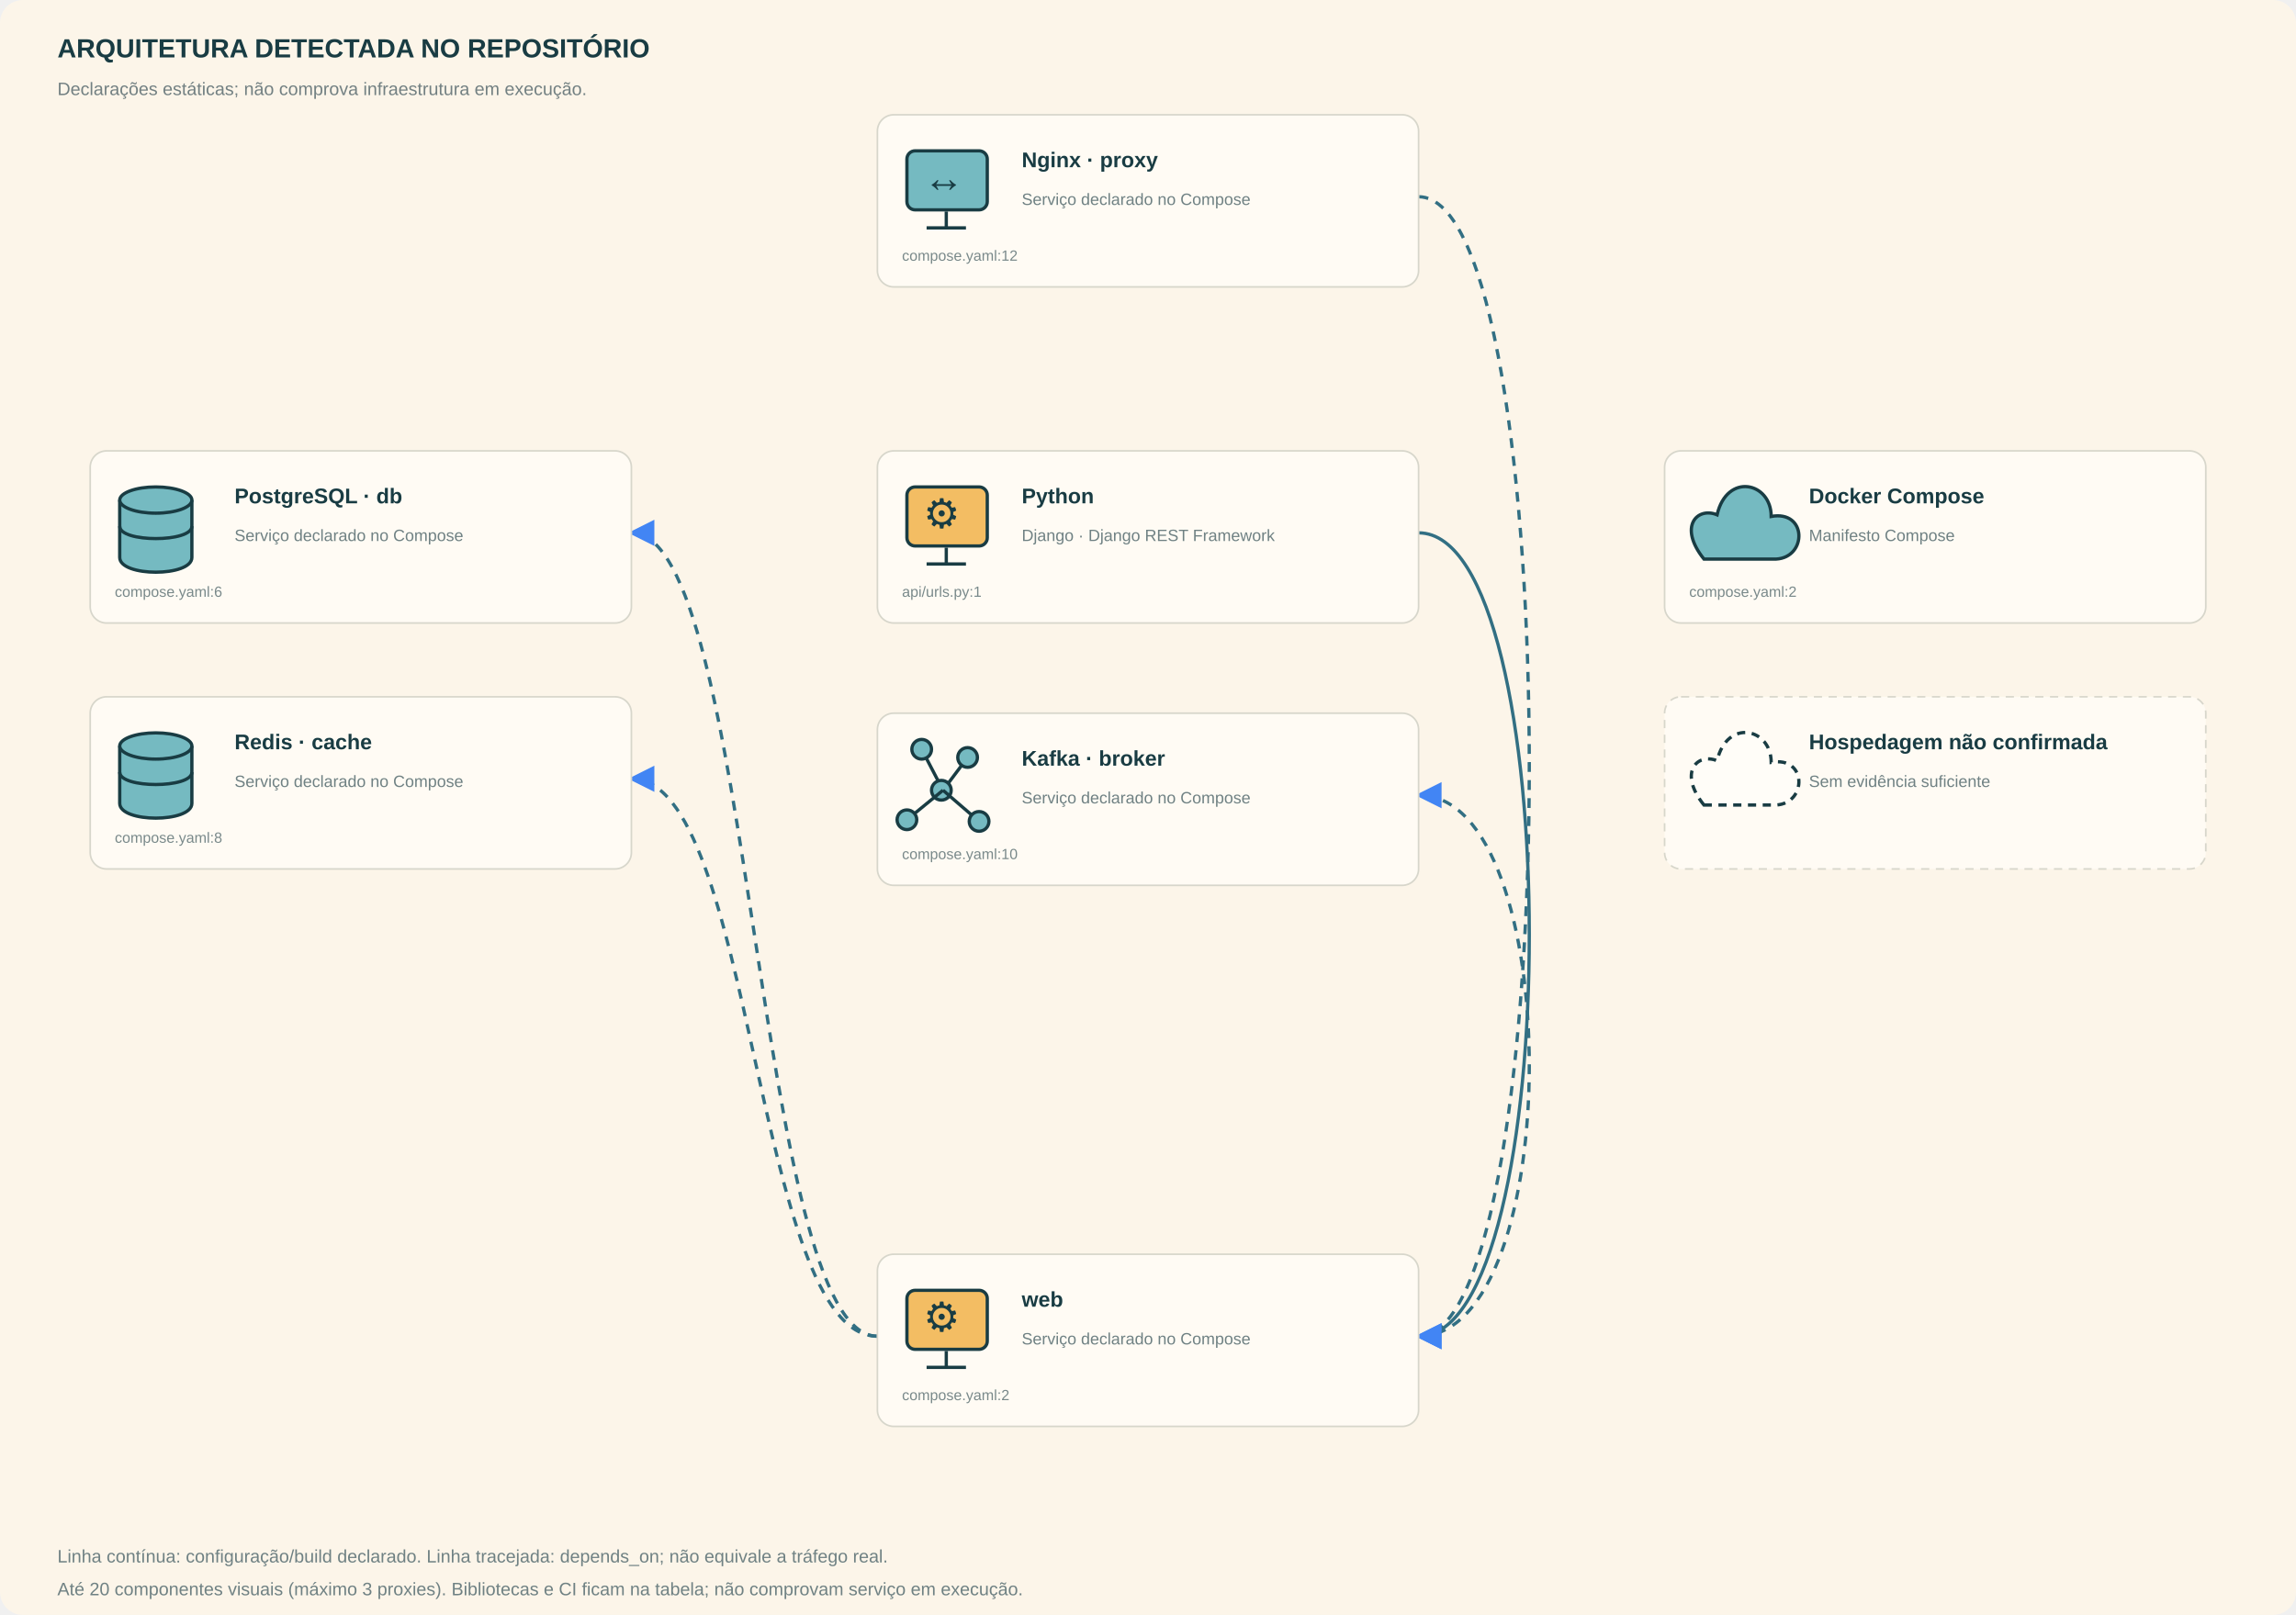
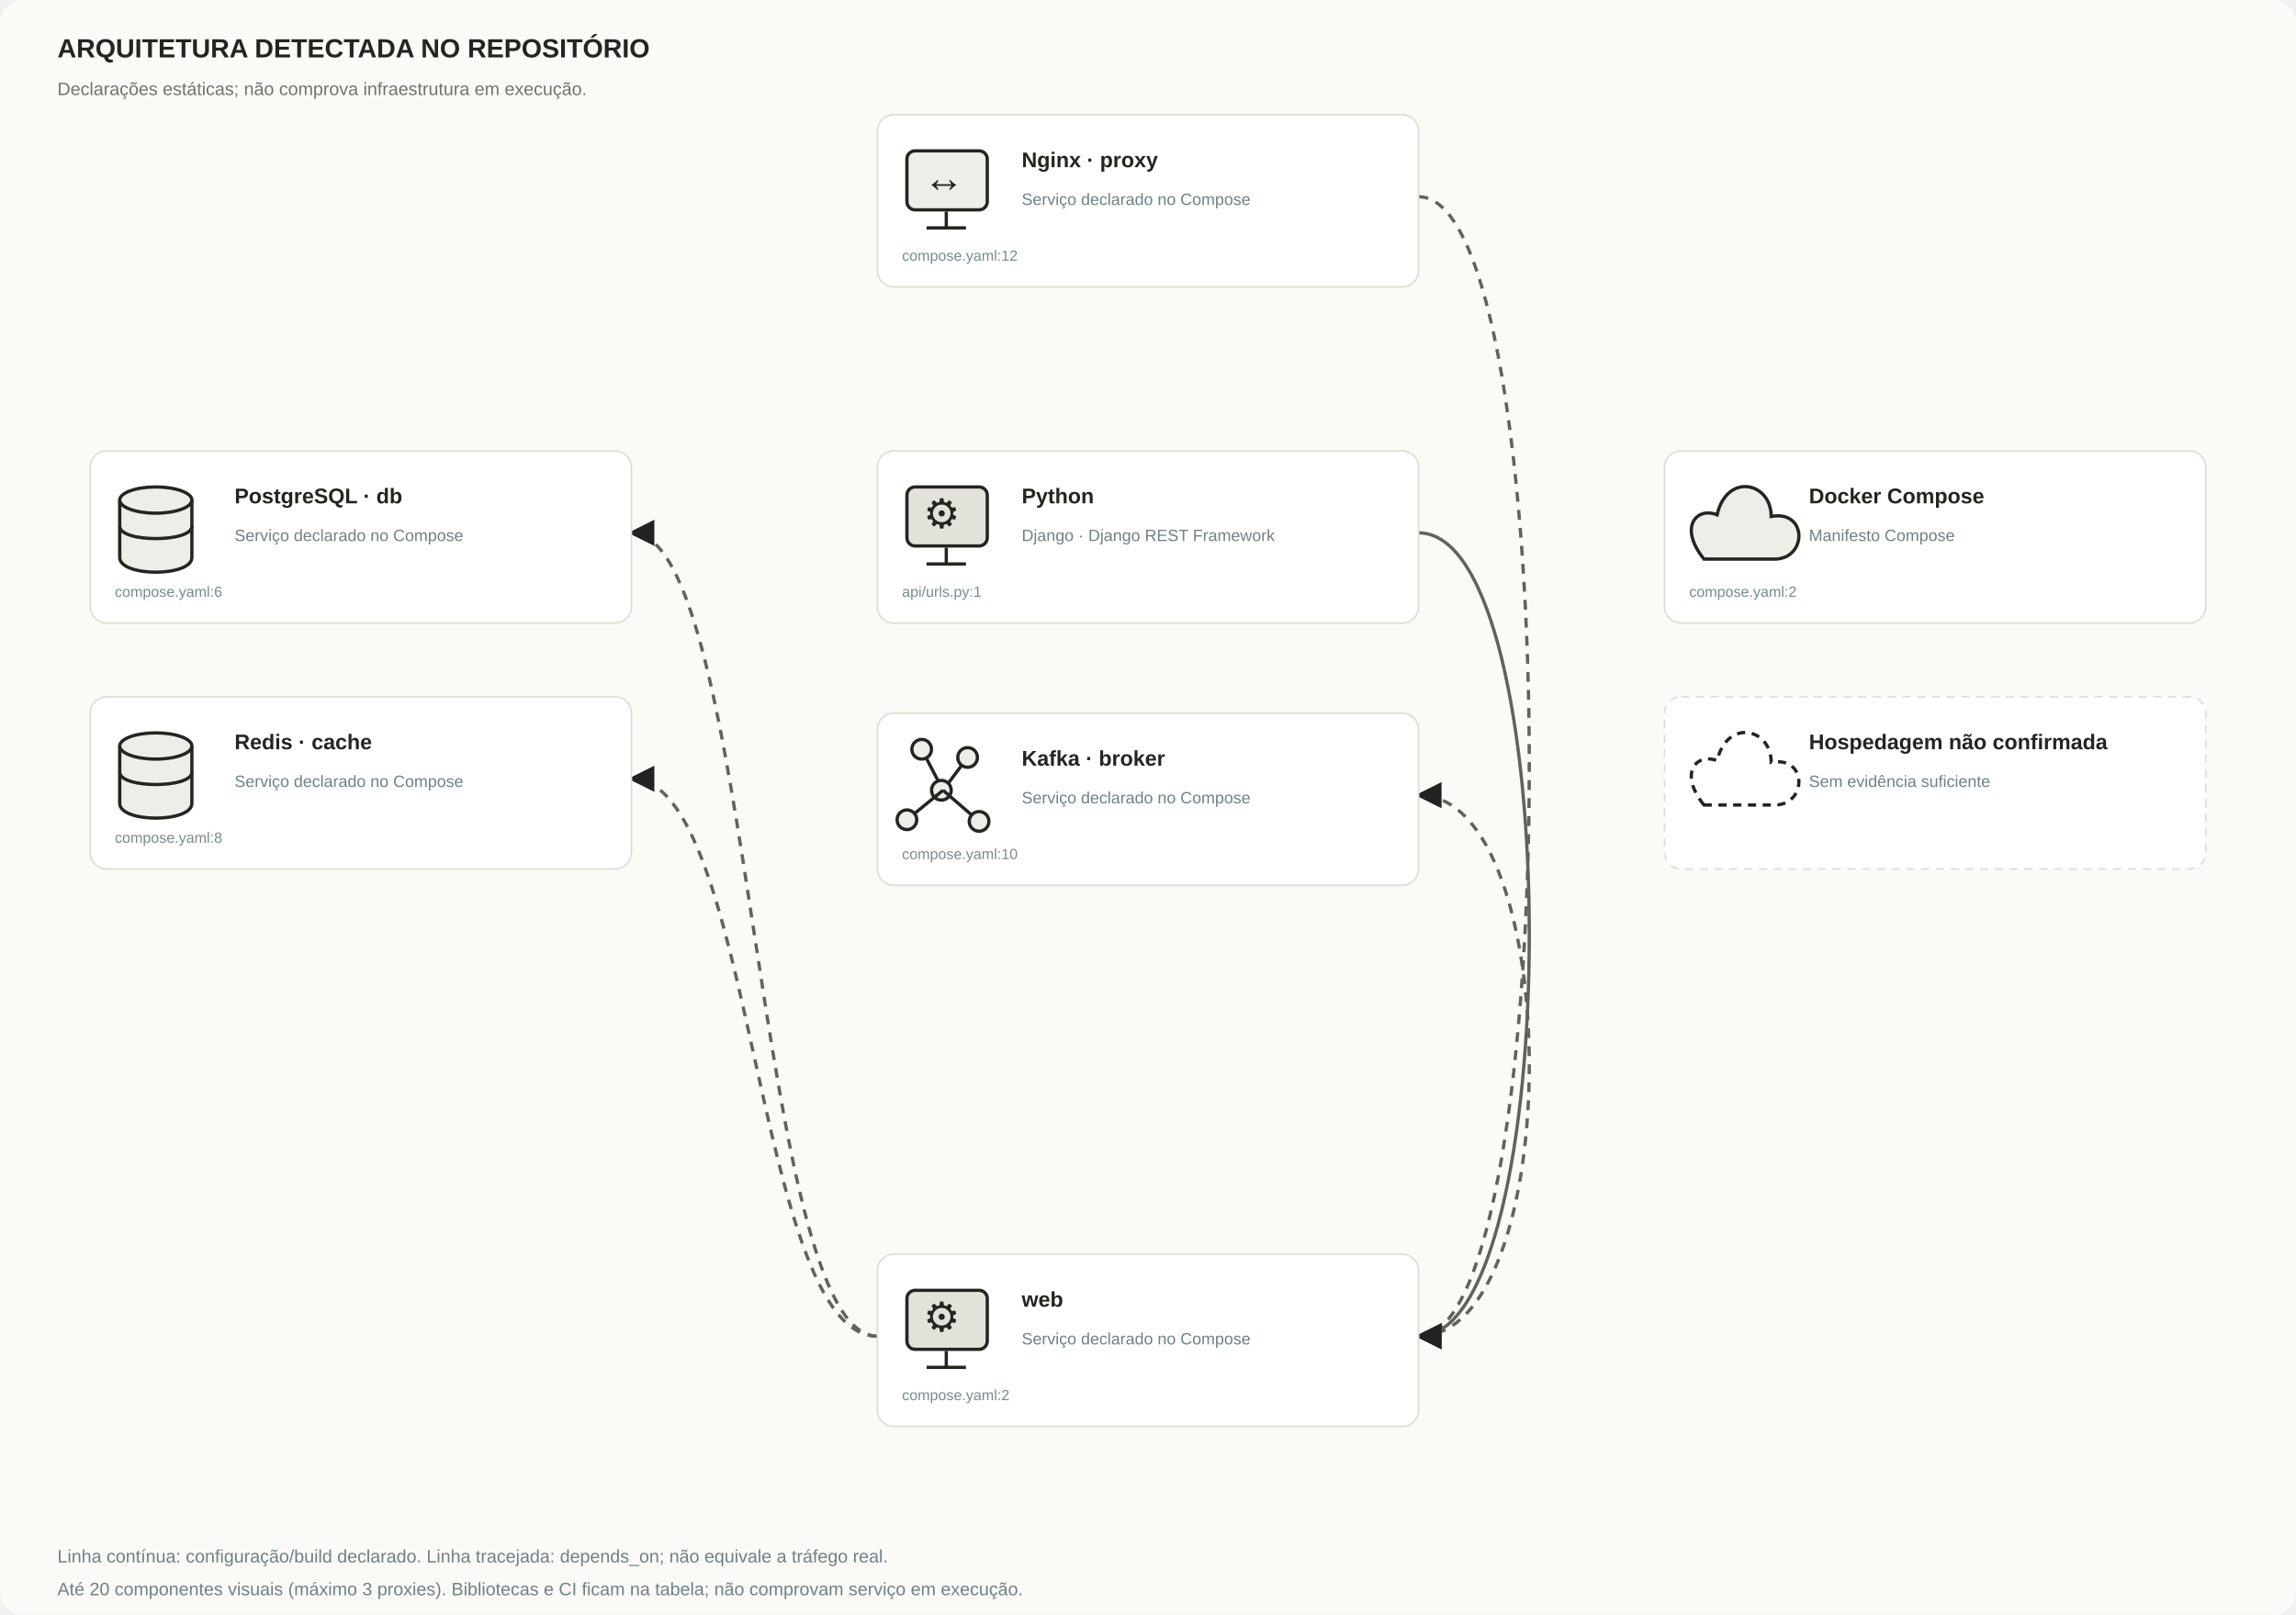
<svg xmlns="http://www.w3.org/2000/svg" viewBox="0 0 1400 985" role="img" aria-label="Arquitetura declarada · linguagem, banco e infraestrutura">
  <defs>
    <marker id="arrow-fb2d377b" markerWidth="8" markerHeight="8" refX="7" refY="4" orient="auto">
-       <path d="M0 0 L8 4 L0 8 Z" fill="#4285f4" />
+       <path d="M0 0 L8 4 L0 8 Z" fill="#222222" />
    </marker>
  </defs>
-   <rect width="1400" height="985" rx="14" fill="#fcf5e9" />
-   <text x="35" y="35" font-family="Segoe UI,Arial,sans-serif" font-size="16" fill="#193c43" font-weight="600">ARQUITETURA DETECTADA NO REPOSITÓRIO</text>
-   <text x="35" y="58" font-family="Segoe UI,Arial,sans-serif" font-size="11" fill="#728082" font-weight="400">Declarações estáticas; não comprova infraestrutura em execução.</text>
-   <path d="M865 325 C955 325, 955 815, 865.0 815" stroke="#326f83" stroke-width="2" fill="none" marker-end="url(#arrow-fb2d377b)" />
-   <path d="M535.0 815 C460.0 815, 460.0 325, 385 325" stroke="#326f83" stroke-width="2" fill="none" marker-end="url(#arrow-fb2d377b)" stroke-dasharray="6 5" />
-   <path d="M535.0 815 C460.0 815, 460.0 475, 385 475" stroke="#326f83" stroke-width="2" fill="none" marker-end="url(#arrow-fb2d377b)" stroke-dasharray="6 5" />
-   <path d="M865.0 815 C955.0 815, 955.0 485, 865 485" stroke="#326f83" stroke-width="2" fill="none" marker-end="url(#arrow-fb2d377b)" stroke-dasharray="6 5" />
-   <path d="M865.0 120 C955.0 120, 955.0 815, 865.0 815" stroke="#326f83" stroke-width="2" fill="none" marker-end="url(#arrow-fb2d377b)" stroke-dasharray="6 5" />
+   <rect width="1400" height="985" rx="14" fill="#fafaf7" />
+   <text x="35" y="35" font-family="Segoe UI,Arial,sans-serif" font-size="16" fill="#242421" font-weight="600">ARQUITETURA DETECTADA NO REPOSITÓRIO</text>
+   <text x="35" y="58" font-family="Segoe UI,Arial,sans-serif" font-size="11" fill="#73736b" font-weight="400">Declarações estáticas; não comprova infraestrutura em execução.</text>
+   <path d="M865 325 C955 325, 955 815, 865.0 815" stroke="#62625a" stroke-width="2" fill="none" marker-end="url(#arrow-fb2d377b)" />
+   <path d="M535.0 815 C460.0 815, 460.0 325, 385 325" stroke="#62625a" stroke-width="2" fill="none" marker-end="url(#arrow-fb2d377b)" stroke-dasharray="6 5" />
+   <path d="M535.0 815 C460.0 815, 460.0 475, 385 475" stroke="#62625a" stroke-width="2" fill="none" marker-end="url(#arrow-fb2d377b)" stroke-dasharray="6 5" />
+   <path d="M865.0 815 C955.0 815, 955.0 485, 865 485" stroke="#62625a" stroke-width="2" fill="none" marker-end="url(#arrow-fb2d377b)" stroke-dasharray="6 5" />
+   <path d="M865.0 120 C955.0 120, 955.0 815, 865.0 815" stroke="#62625a" stroke-width="2" fill="none" marker-end="url(#arrow-fb2d377b)" stroke-dasharray="6 5" />
  <g>
-     <rect x="535" y="275" width="330" height="105" rx="10" fill="#fffbf4" stroke="#d7d6cb" />
-     <rect x="553" y="297" width="49" height="36" rx="5" fill="#f3bd63" stroke="#193c43" stroke-width="2" />
-     <path d="M577 334 v10 m-12 0 h24" stroke="#193c43" stroke-width="2" />
-     <text x="563" y="322" font-family="Segoe UI,Arial,sans-serif" font-size="25" fill="#193c43" font-weight="400">⚙</text>
-     <text x="623" y="307" font-family="Segoe UI,Arial,sans-serif" font-size="13" fill="#193c43" font-weight="600">Python</text>
+     <rect x="535" y="275" width="330" height="105" rx="10" fill="#ffffff" stroke="#deded5" />
+     <rect x="553" y="297" width="49" height="36" rx="5" fill="#e2e2db" stroke="#242421" stroke-width="2" />
+     <path d="M577 334 v10 m-12 0 h24" stroke="#242421" stroke-width="2" />
+     <text x="563" y="322" font-family="Segoe UI,Arial,sans-serif" font-size="25" fill="#242421" font-weight="400">⚙</text>
+     <text x="623" y="307" font-family="Segoe UI,Arial,sans-serif" font-size="13" fill="#242421" font-weight="600">Python</text>
    <text x="623" y="330" font-family="Segoe UI,Arial,sans-serif" font-size="10" fill="#6f8183" font-weight="400">Django · Django REST Framework</text>
    <text x="550" y="364" font-family="Segoe UI,Arial,sans-serif" font-size="9" fill="#79898a" font-weight="400">api/urls.py:1</text>
  </g>
  <g>
-     <rect x="535.0" y="765" width="330" height="105" rx="10" fill="#fffbf4" stroke="#d7d6cb" />
-     <rect x="553.0" y="787" width="49" height="36" rx="5" fill="#f3bd63" stroke="#193c43" stroke-width="2" />
-     <path d="M577.0 824 v10 m-12 0 h24" stroke="#193c43" stroke-width="2" />
-     <text x="563.0" y="812" font-family="Segoe UI,Arial,sans-serif" font-size="25" fill="#193c43" font-weight="400">⚙</text>
-     <text x="623.0" y="797" font-family="Segoe UI,Arial,sans-serif" font-size="13" fill="#193c43" font-weight="600">web</text>
+     <rect x="535.0" y="765" width="330" height="105" rx="10" fill="#ffffff" stroke="#deded5" />
+     <rect x="553.0" y="787" width="49" height="36" rx="5" fill="#e2e2db" stroke="#242421" stroke-width="2" />
+     <path d="M577.0 824 v10 m-12 0 h24" stroke="#242421" stroke-width="2" />
+     <text x="563.0" y="812" font-family="Segoe UI,Arial,sans-serif" font-size="25" fill="#242421" font-weight="400">⚙</text>
+     <text x="623.0" y="797" font-family="Segoe UI,Arial,sans-serif" font-size="13" fill="#242421" font-weight="600">web</text>
    <text x="623.0" y="820" font-family="Segoe UI,Arial,sans-serif" font-size="10" fill="#6f8183" font-weight="400">Serviço declarado no Compose</text>
    <text x="550.0" y="854" font-family="Segoe UI,Arial,sans-serif" font-size="9" fill="#79898a" font-weight="400">compose.yaml:2</text>
  </g>
  <g>
-     <rect x="55" y="275" width="330" height="105" rx="10" fill="#fffbf4" stroke="#d7d6cb" />
-     <path d="M73 305 V340 C73 352 117 352 117 340 V305" fill="#75bac1" stroke="#193c43" stroke-width="2" />
-     <ellipse cx="95" cy="305" rx="22" ry="8" fill="#75bac1" stroke="#193c43" stroke-width="2" />
-     <path d="M73 321 C73 331 117 331 117 321" fill="none" stroke="#193c43" stroke-width="2" />
-     <text x="143" y="307" font-family="Segoe UI,Arial,sans-serif" font-size="13" fill="#193c43" font-weight="600">PostgreSQL · db</text>
+     <rect x="55" y="275" width="330" height="105" rx="10" fill="#ffffff" stroke="#deded5" />
+     <path d="M73 305 V340 C73 352 117 352 117 340 V305" fill="#eeeee8" stroke="#242421" stroke-width="2" />
+     <ellipse cx="95" cy="305" rx="22" ry="8" fill="#eeeee8" stroke="#242421" stroke-width="2" />
+     <path d="M73 321 C73 331 117 331 117 321" fill="none" stroke="#242421" stroke-width="2" />
+     <text x="143" y="307" font-family="Segoe UI,Arial,sans-serif" font-size="13" fill="#242421" font-weight="600">PostgreSQL · db</text>
    <text x="143" y="330" font-family="Segoe UI,Arial,sans-serif" font-size="10" fill="#6f8183" font-weight="400">Serviço declarado no Compose</text>
    <text x="70" y="364" font-family="Segoe UI,Arial,sans-serif" font-size="9" fill="#79898a" font-weight="400">compose.yaml:6</text>
  </g>
  <g>
-     <rect x="55" y="425" width="330" height="105" rx="10" fill="#fffbf4" stroke="#d7d6cb" />
-     <path d="M73 455 V490 C73 502 117 502 117 490 V455" fill="#75bac1" stroke="#193c43" stroke-width="2" />
-     <ellipse cx="95" cy="455" rx="22" ry="8" fill="#75bac1" stroke="#193c43" stroke-width="2" />
-     <path d="M73 471 C73 481 117 481 117 471" fill="none" stroke="#193c43" stroke-width="2" />
-     <text x="143" y="457" font-family="Segoe UI,Arial,sans-serif" font-size="13" fill="#193c43" font-weight="600">Redis · cache</text>
+     <rect x="55" y="425" width="330" height="105" rx="10" fill="#ffffff" stroke="#deded5" />
+     <path d="M73 455 V490 C73 502 117 502 117 490 V455" fill="#eeeee8" stroke="#242421" stroke-width="2" />
+     <ellipse cx="95" cy="455" rx="22" ry="8" fill="#eeeee8" stroke="#242421" stroke-width="2" />
+     <path d="M73 471 C73 481 117 481 117 471" fill="none" stroke="#242421" stroke-width="2" />
+     <text x="143" y="457" font-family="Segoe UI,Arial,sans-serif" font-size="13" fill="#242421" font-weight="600">Redis · cache</text>
    <text x="143" y="480" font-family="Segoe UI,Arial,sans-serif" font-size="10" fill="#6f8183" font-weight="400">Serviço declarado no Compose</text>
    <text x="70" y="514" font-family="Segoe UI,Arial,sans-serif" font-size="9" fill="#79898a" font-weight="400">compose.yaml:8</text>
  </g>
  <g>
-     <rect x="535" y="435" width="330" height="105" rx="10" fill="#fffbf4" stroke="#d7d6cb" />
-     <line x1="575" y1="482" x2="562" y2="457" stroke="#193c43" stroke-width="2" />
-     <circle cx="562" cy="457" r="6" fill="#75bac1" stroke="#193c43" stroke-width="2" />
-     <line x1="575" y1="482" x2="590" y2="462" stroke="#193c43" stroke-width="2" />
-     <circle cx="590" cy="462" r="6" fill="#75bac1" stroke="#193c43" stroke-width="2" />
-     <line x1="575" y1="482" x2="574" y2="482" stroke="#193c43" stroke-width="2" />
-     <circle cx="574" cy="482" r="6" fill="#75bac1" stroke="#193c43" stroke-width="2" />
-     <line x1="575" y1="482" x2="553" y2="500" stroke="#193c43" stroke-width="2" />
-     <circle cx="553" cy="500" r="6" fill="#75bac1" stroke="#193c43" stroke-width="2" />
-     <line x1="575" y1="482" x2="597" y2="501" stroke="#193c43" stroke-width="2" />
-     <circle cx="597" cy="501" r="6" fill="#75bac1" stroke="#193c43" stroke-width="2" />
-     <text x="623" y="467" font-family="Segoe UI,Arial,sans-serif" font-size="13" fill="#193c43" font-weight="600">Kafka · broker</text>
+     <rect x="535" y="435" width="330" height="105" rx="10" fill="#ffffff" stroke="#deded5" />
+     <line x1="575" y1="482" x2="562" y2="457" stroke="#242421" stroke-width="2" />
+     <circle cx="562" cy="457" r="6" fill="#eeeee8" stroke="#242421" stroke-width="2" />
+     <line x1="575" y1="482" x2="590" y2="462" stroke="#242421" stroke-width="2" />
+     <circle cx="590" cy="462" r="6" fill="#eeeee8" stroke="#242421" stroke-width="2" />
+     <line x1="575" y1="482" x2="574" y2="482" stroke="#242421" stroke-width="2" />
+     <circle cx="574" cy="482" r="6" fill="#eeeee8" stroke="#242421" stroke-width="2" />
+     <line x1="575" y1="482" x2="553" y2="500" stroke="#242421" stroke-width="2" />
+     <circle cx="553" cy="500" r="6" fill="#eeeee8" stroke="#242421" stroke-width="2" />
+     <line x1="575" y1="482" x2="597" y2="501" stroke="#242421" stroke-width="2" />
+     <circle cx="597" cy="501" r="6" fill="#eeeee8" stroke="#242421" stroke-width="2" />
+     <text x="623" y="467" font-family="Segoe UI,Arial,sans-serif" font-size="13" fill="#242421" font-weight="600">Kafka · broker</text>
    <text x="623" y="490" font-family="Segoe UI,Arial,sans-serif" font-size="10" fill="#6f8183" font-weight="400">Serviço declarado no Compose</text>
    <text x="550" y="524" font-family="Segoe UI,Arial,sans-serif" font-size="9" fill="#79898a" font-weight="400">compose.yaml:10</text>
  </g>
  <g>
-     <rect x="535.0" y="70" width="330" height="105" rx="10" fill="#fffbf4" stroke="#d7d6cb" />
-     <rect x="553.0" y="92" width="49" height="36" rx="5" fill="#75bac1" stroke="#193c43" stroke-width="2" />
-     <path d="M577.0 129 v10 m-12 0 h24" stroke="#193c43" stroke-width="2" />
-     <text x="563.0" y="117" font-family="Segoe UI,Arial,sans-serif" font-size="25" fill="#193c43" font-weight="400">↔</text>
-     <text x="623.0" y="102" font-family="Segoe UI,Arial,sans-serif" font-size="13" fill="#193c43" font-weight="600">Nginx · proxy</text>
+     <rect x="535.0" y="70" width="330" height="105" rx="10" fill="#ffffff" stroke="#deded5" />
+     <rect x="553.0" y="92" width="49" height="36" rx="5" fill="#eeeee8" stroke="#242421" stroke-width="2" />
+     <path d="M577.0 129 v10 m-12 0 h24" stroke="#242421" stroke-width="2" />
+     <text x="563.0" y="117" font-family="Segoe UI,Arial,sans-serif" font-size="25" fill="#242421" font-weight="400">↔</text>
+     <text x="623.0" y="102" font-family="Segoe UI,Arial,sans-serif" font-size="13" fill="#242421" font-weight="600">Nginx · proxy</text>
    <text x="623.0" y="125" font-family="Segoe UI,Arial,sans-serif" font-size="10" fill="#6f8183" font-weight="400">Serviço declarado no Compose</text>
    <text x="550.0" y="159" font-family="Segoe UI,Arial,sans-serif" font-size="9" fill="#79898a" font-weight="400">compose.yaml:12</text>
  </g>
  <g>
-     <rect x="1015" y="275" width="330" height="105" rx="10" fill="#fffbf4" stroke="#d7d6cb" />
-     <path d="M1039 341 C1023 321 1035 309 1047 314 C1053 288 1080 294 1080 315 C1102 311 1102 340 1083 341 Z" fill="#75bac1" stroke="#193c43" stroke-width="2" />
-     <text x="1103" y="307" font-family="Segoe UI,Arial,sans-serif" font-size="13" fill="#193c43" font-weight="600">Docker Compose</text>
+     <rect x="1015" y="275" width="330" height="105" rx="10" fill="#ffffff" stroke="#deded5" />
+     <path d="M1039 341 C1023 321 1035 309 1047 314 C1053 288 1080 294 1080 315 C1102 311 1102 340 1083 341 Z" fill="#eeeee8" stroke="#242421" stroke-width="2" />
+     <text x="1103" y="307" font-family="Segoe UI,Arial,sans-serif" font-size="13" fill="#242421" font-weight="600">Docker Compose</text>
    <text x="1103" y="330" font-family="Segoe UI,Arial,sans-serif" font-size="10" fill="#6f8183" font-weight="400">Manifesto Compose</text>
    <text x="1030" y="364" font-family="Segoe UI,Arial,sans-serif" font-size="9" fill="#79898a" font-weight="400">compose.yaml:2</text>
  </g>
  <g>
-     <rect x="1015" y="425" width="330" height="105" rx="10" fill="#fffbf4" stroke="#d7d6cb" stroke-dasharray="5 4" />
-     <path d="M1039 491 C1023 471 1035 459 1047 464 C1053 438 1080 444 1080 465 C1102 461 1102 490 1083 491 Z" fill="#fffdf8" stroke="#193c43" stroke-width="2" stroke-dasharray="5 4" />
-     <text x="1103" y="457" font-family="Segoe UI,Arial,sans-serif" font-size="13" fill="#193c43" font-weight="600">Hospedagem não confirmada</text>
+     <rect x="1015" y="425" width="330" height="105" rx="10" fill="#ffffff" stroke="#deded5" stroke-dasharray="5 4" />
+     <path d="M1039 491 C1023 471 1035 459 1047 464 C1053 438 1080 444 1080 465 C1102 461 1102 490 1083 491 Z" fill="#ffffff" stroke="#242421" stroke-width="2" stroke-dasharray="5 4" />
+     <text x="1103" y="457" font-family="Segoe UI,Arial,sans-serif" font-size="13" fill="#242421" font-weight="600">Hospedagem não confirmada</text>
    <text x="1103" y="480" font-family="Segoe UI,Arial,sans-serif" font-size="10" fill="#6f8183" font-weight="400">Sem evidência suficiente</text>
  </g>
  <text x="35" y="953" font-family="Segoe UI,Arial,sans-serif" font-size="11" fill="#6f8183" font-weight="400">Linha contínua: configuração/build declarado. Linha tracejada: depends_on; não equivale a tráfego real.</text>
  <text x="35" y="973" font-family="Segoe UI,Arial,sans-serif" font-size="11" fill="#6f8183" font-weight="400">Até 20 componentes visuais (máximo 3 proxies). Bibliotecas e CI ficam na tabela; não comprovam serviço em execução.</text>
</svg>
